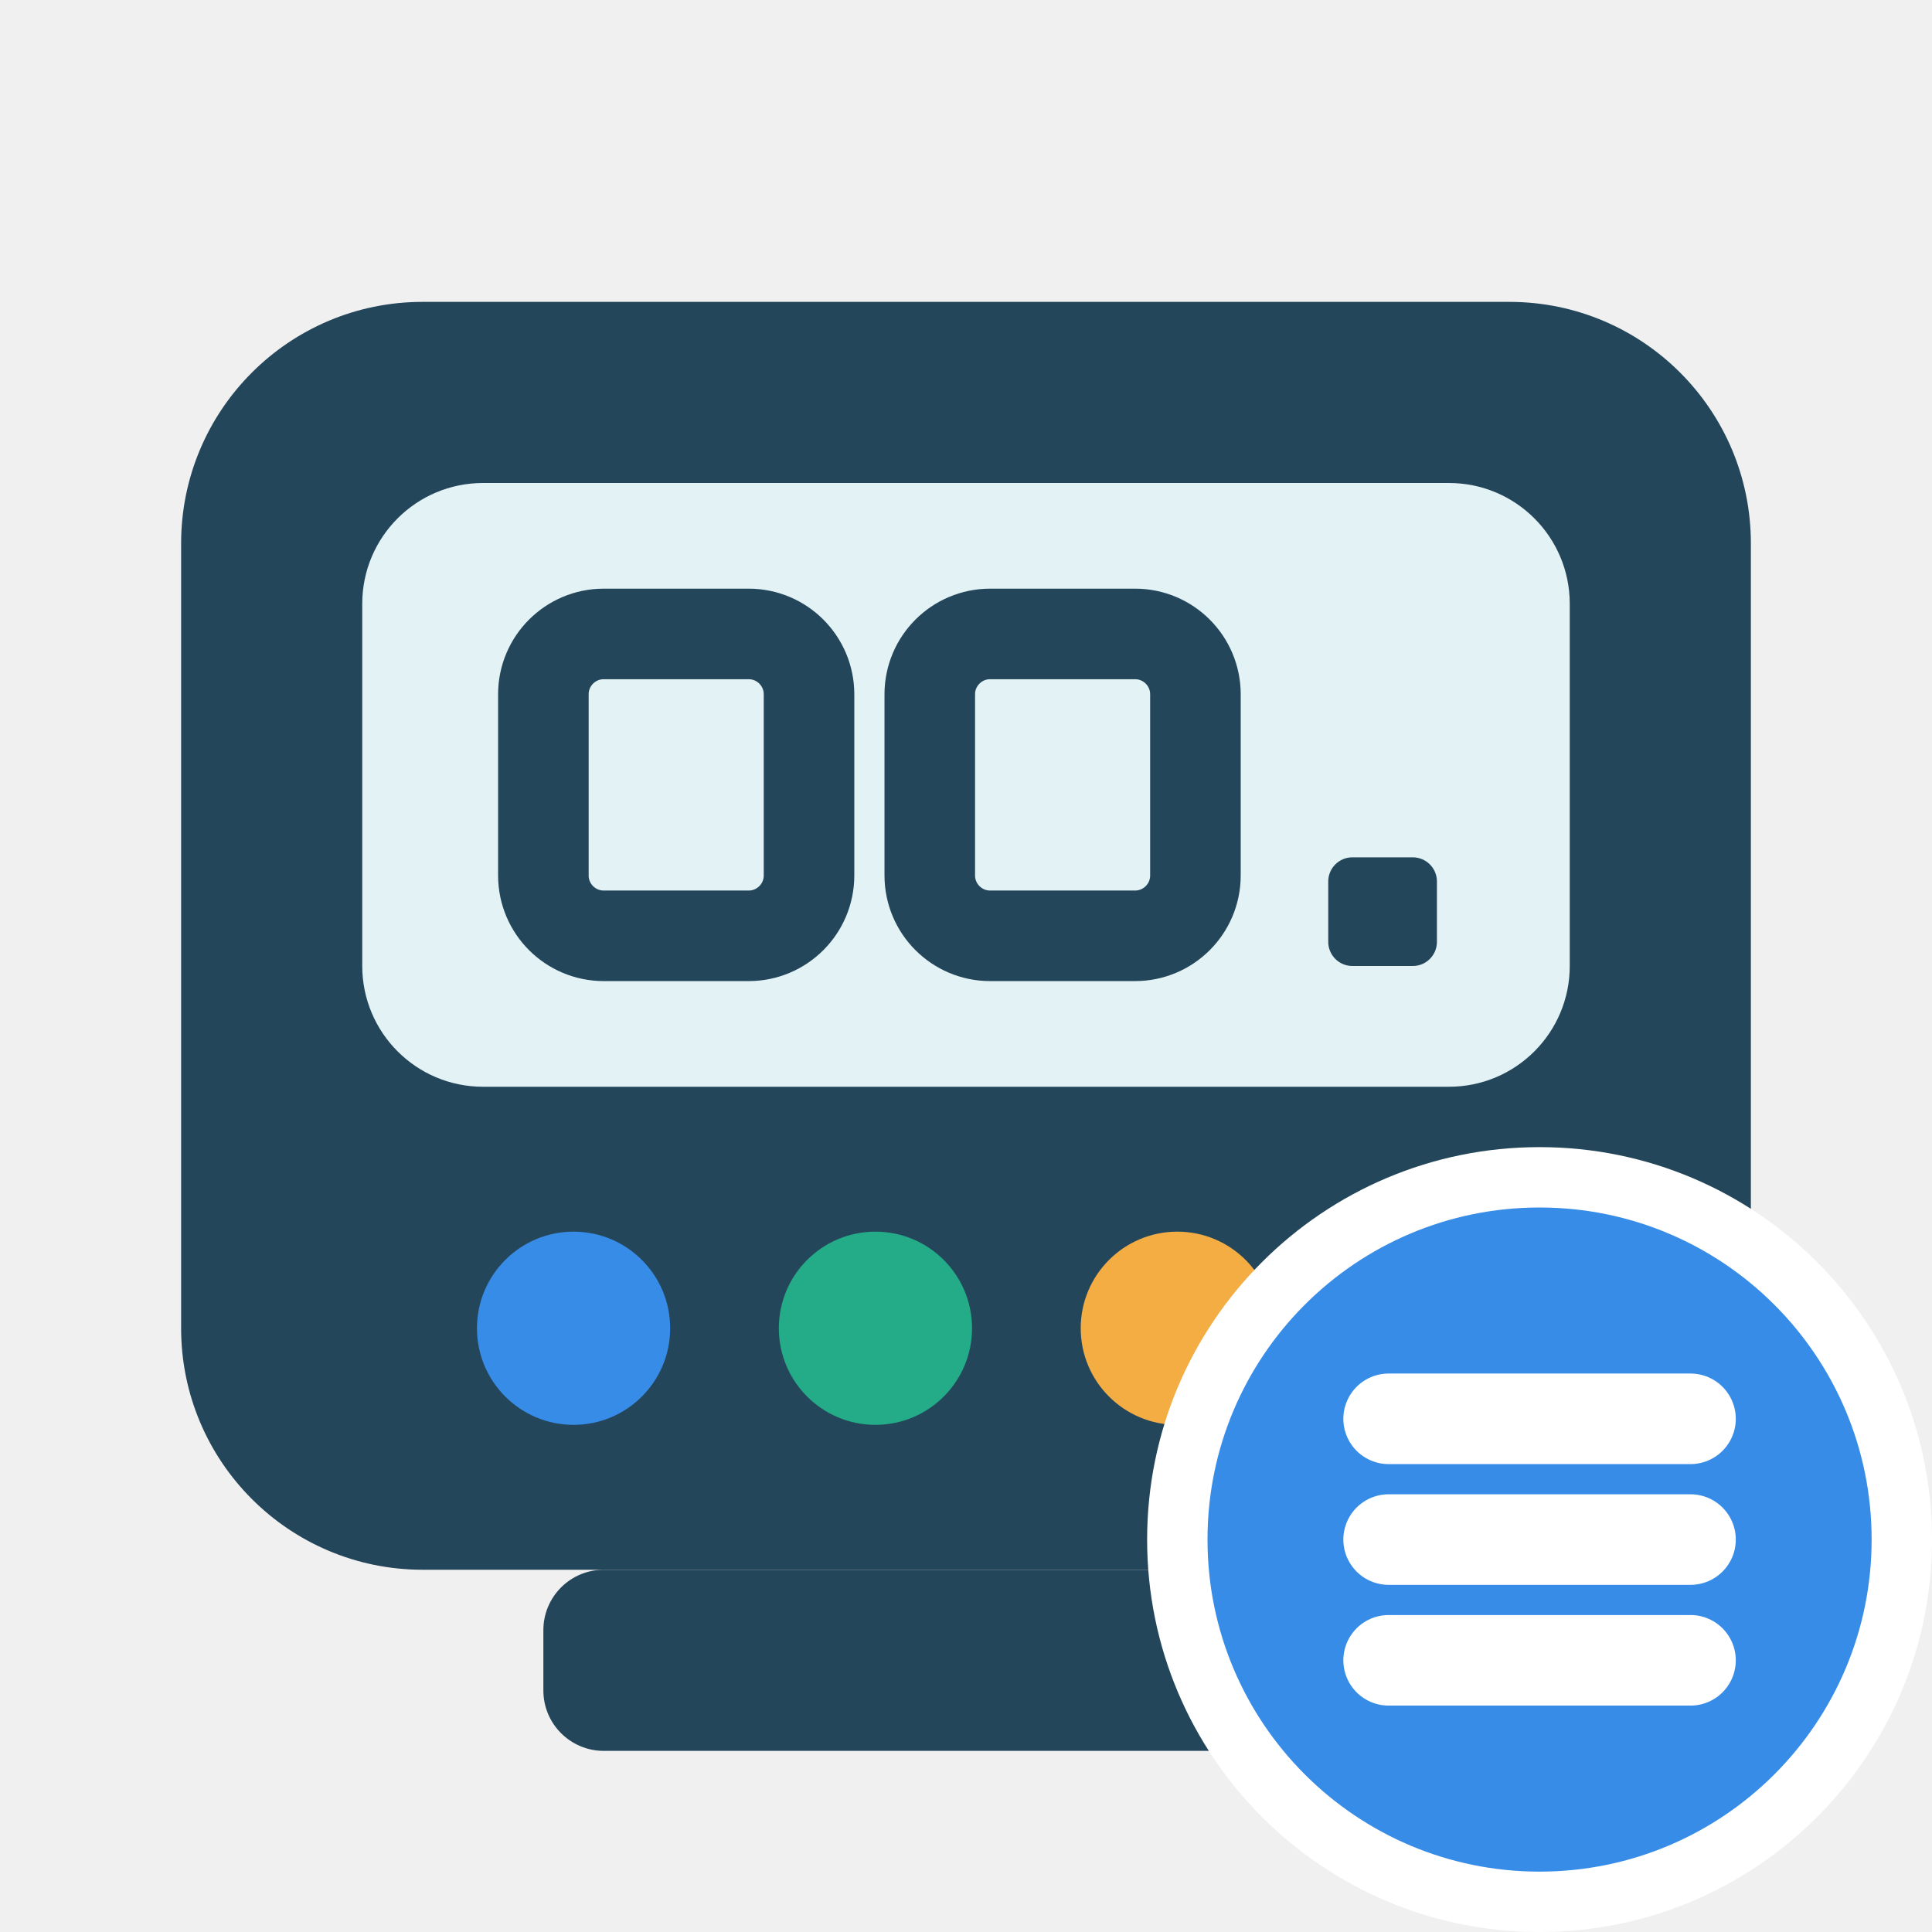
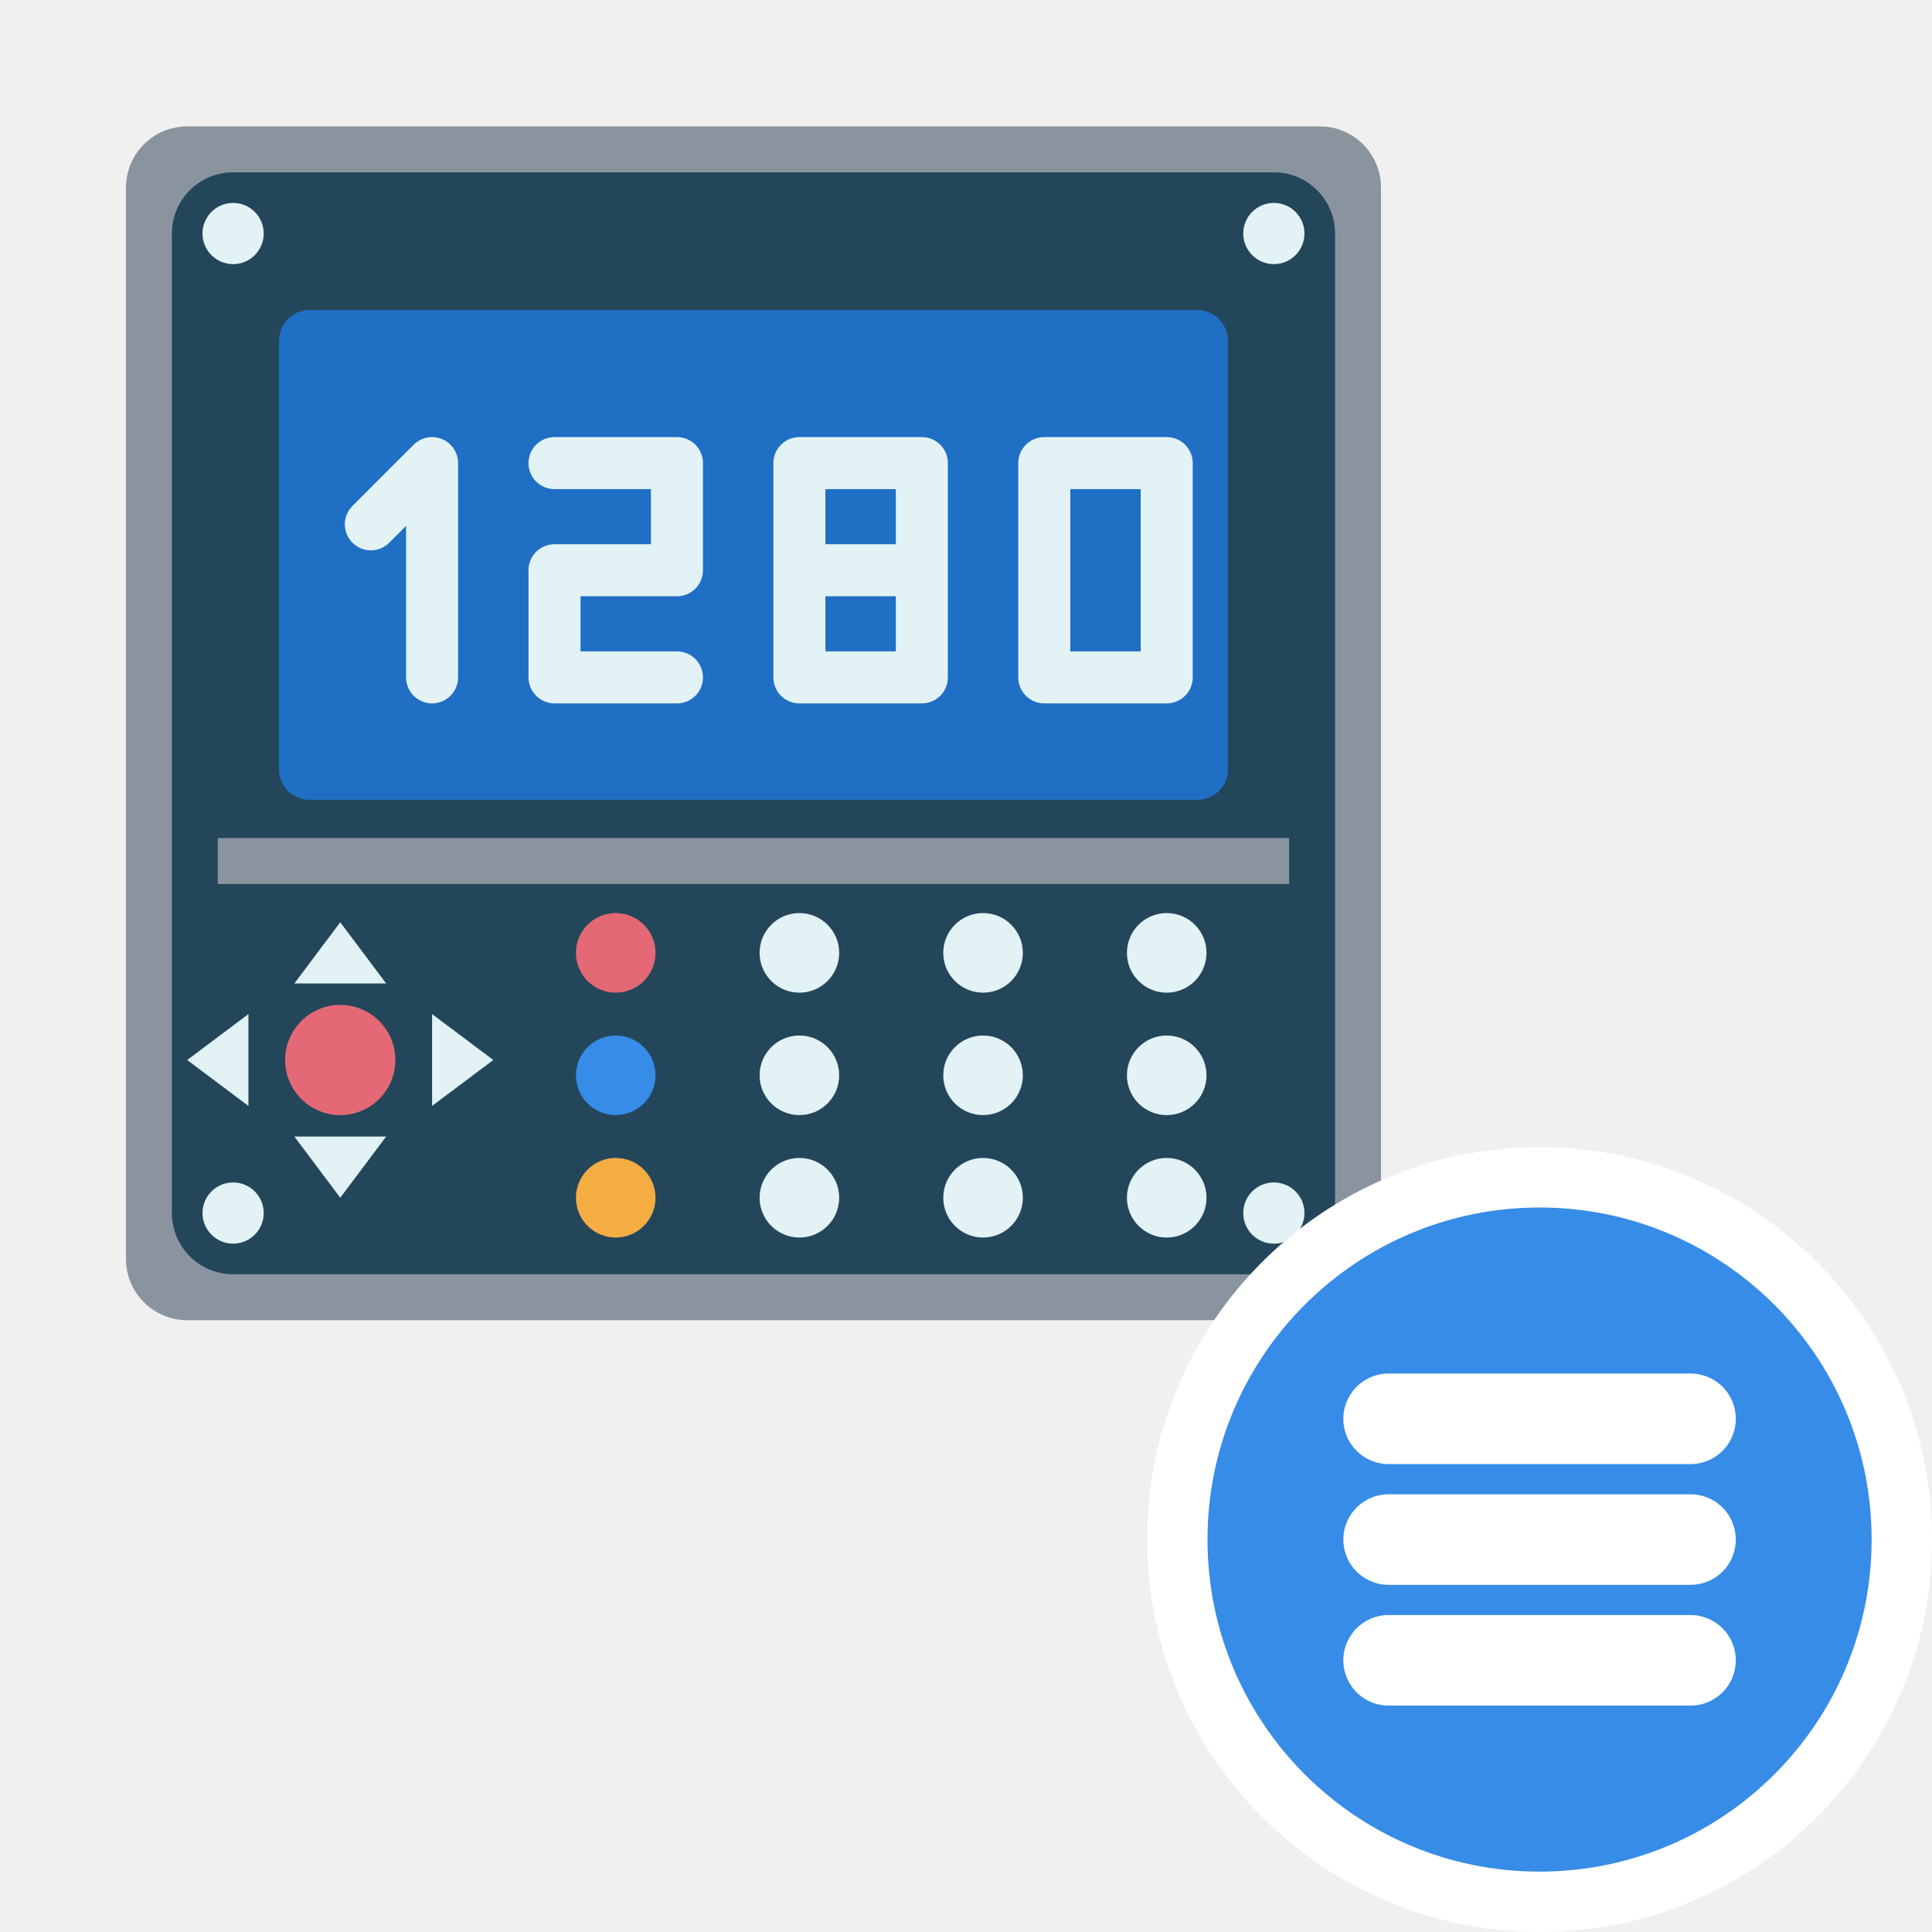
- <svg xmlns="http://www.w3.org/2000/svg" width="32" height="32" viewBox="0 0 32 32">
-   <rect x="9" y="26" width="14" height="3" rx="1" fill="#24465B" />
-   <rect x="3" y="5" width="26" height="21" rx="4" fill="#24465B" />
-   <rect x="6" y="8" width="20" height="10" rx="2" fill="#E2F2F5" />
-   <rect x="9" y="10.5" width="4.4" height="5" rx="1" fill="none" stroke="#24465B" stroke-width="1.5" />
-   <rect x="15.4" y="10.5" width="4.4" height="5" rx="1" fill="none" stroke="#24465B" stroke-width="1.5" />
-   <rect x="22" y="14.2" width="1.8" height="1.8" rx="0.4" fill="#24465B" />
-   <circle cx="9.5" cy="22" r="1.6" fill="#378CE7" />
-   <circle cx="14.5" cy="22" r="1.6" fill="#24AC88" />
-   <circle cx="19.5" cy="22" r="1.6" fill="#F3AD43" />
-   <ellipse cx="25.5" cy="25.5" rx="6.5" ry="6.5" fill="#FFFFFF" />
-   <ellipse cx="25.5" cy="25.5" rx="5.5" ry="5.5" fill="#378CE7" />
-   <polyline points="23,23.5 28,23.5" fill="none" stroke="#FFFFFF" stroke-width="1.5" stroke-linecap="round" stroke-linejoin="round" />
-   <polyline points="23,25.5 28,25.5" fill="none" stroke="#FFFFFF" stroke-width="1.5" stroke-linecap="round" stroke-linejoin="round" />
-   <polyline points="23,27.5 28,27.5" fill="none" stroke="#FFFFFF" stroke-width="1.5" stroke-linecap="round" stroke-linejoin="round" />
+ <svg xmlns="http://www.w3.org/2000/svg" width="32" height="32" viewBox="0 0 64 64" role="img" aria-labelledby="title">
+   <g transform="translate(0 -1) scale(.78)">
+     <g transform="translate(-10.25 .15) scale(1.3)">
+       <rect x="12" y="5" width="41" height="39" rx="2" fill="#8A949E" />
+       <rect x="13.5" y="6.5" width="38" height="36" rx="2" fill="#24465B" />
+       <rect x="17" y="11" width="31" height="16" rx="1" fill="#1F6FC4" />
+       <path d="m20 18 2-2v7m4-7h4v3.5h-4V23h4m4-7h4v7h-4Zm0 3.5h4m4-3.5h4v7h-4Z" fill="none" stroke="#E2F2F5" stroke-width="1.7" stroke-linecap="round" stroke-linejoin="round" />
+       <path d="M15 29h35" stroke="#8A949E" stroke-width="1.5" />
+       <g fill="#E2F2F5">
+         <circle cx="34" cy="32" r="1.3" />
+         <circle cx="40" cy="32" r="1.3" />
+         <circle cx="46" cy="32" r="1.3" />
+         <circle cx="34" cy="36" r="1.3" />
+         <circle cx="40" cy="36" r="1.3" />
+         <circle cx="46" cy="36" r="1.3" />
+         <circle cx="34" cy="40" r="1.3" />
+         <circle cx="40" cy="40" r="1.3" />
+         <circle cx="46" cy="40" r="1.3" />
+         <path d="m19 31-1.5 2h3Zm0 9-1.5-2h3Zm-5-4.5 2-1.5v3Zm10 0-2-1.5v3Z" />
+       </g>
+       <circle cx="19" cy="35.5" r="1.8" fill="#E56876" />
+       <circle cx="28" cy="32" r="1.3" fill="#E56876" />
+       <circle cx="28" cy="36" r="1.3" fill="#378CE7" />
+       <circle cx="28" cy="40" r="1.3" fill="#F3AD43" />
+       <g fill="#E2F2F5">
+         <circle cx="15.5" cy="8.5" r="1" />
+         <circle cx="49.5" cy="8.5" r="1" />
+         <circle cx="15.5" cy="40.5" r="1" />
+         <circle cx="49.5" cy="40.5" r="1" />
+       </g>
+     </g>
+   </g>
+   <g transform="scale(2)">
+     <ellipse cx="25.5" cy="25.5" rx="6.5" ry="6.5" fill="#FFFFFF" />
+     <ellipse cx="25.5" cy="25.5" rx="5.5" ry="5.5" fill="#378CE7" />
+     <polyline points="23,23.5 28,23.5" fill="none" stroke="#FFFFFF" stroke-width="1.5" stroke-linecap="round" stroke-linejoin="round" />
+     <polyline points="23,25.5 28,25.5" fill="none" stroke="#FFFFFF" stroke-width="1.5" stroke-linecap="round" stroke-linejoin="round" />
+     <polyline points="23,27.5 28,27.5" fill="none" stroke="#FFFFFF" stroke-width="1.5" stroke-linecap="round" stroke-linejoin="round" />
+   </g>
</svg>
